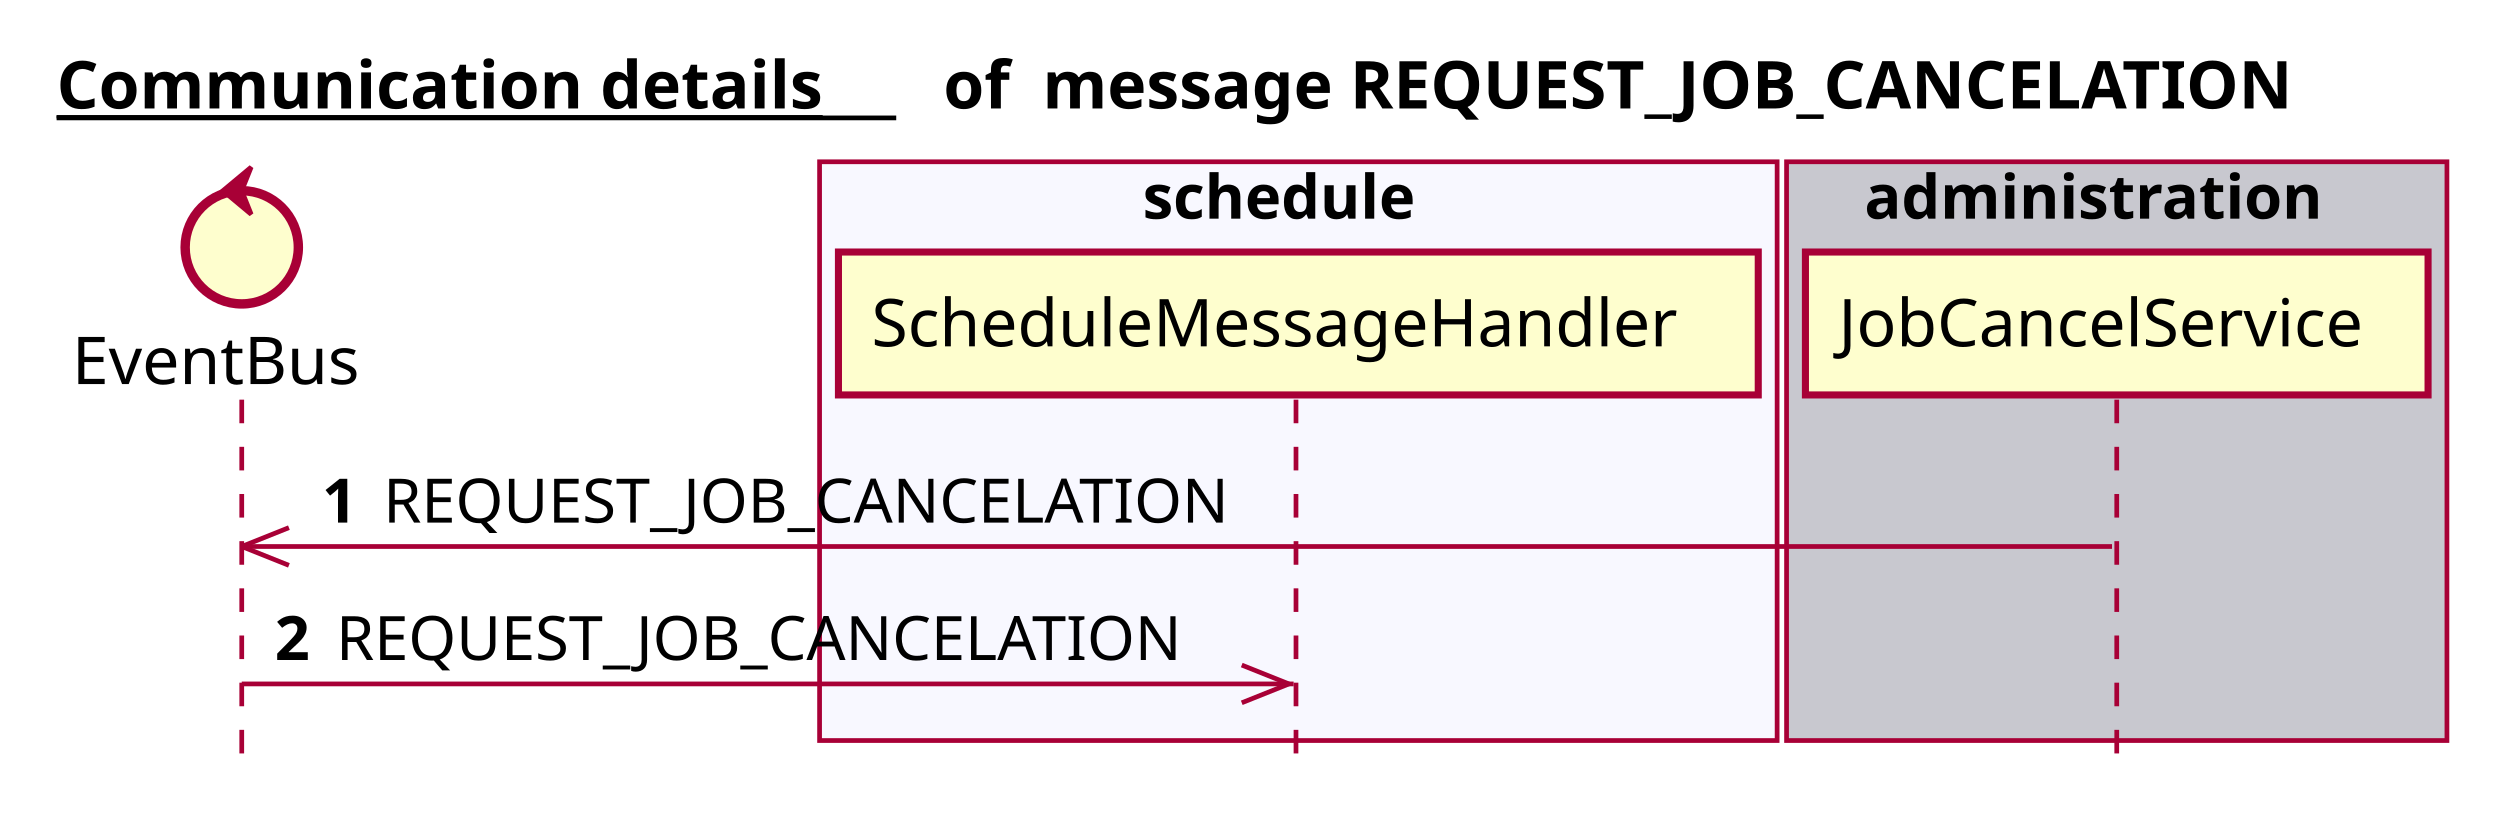
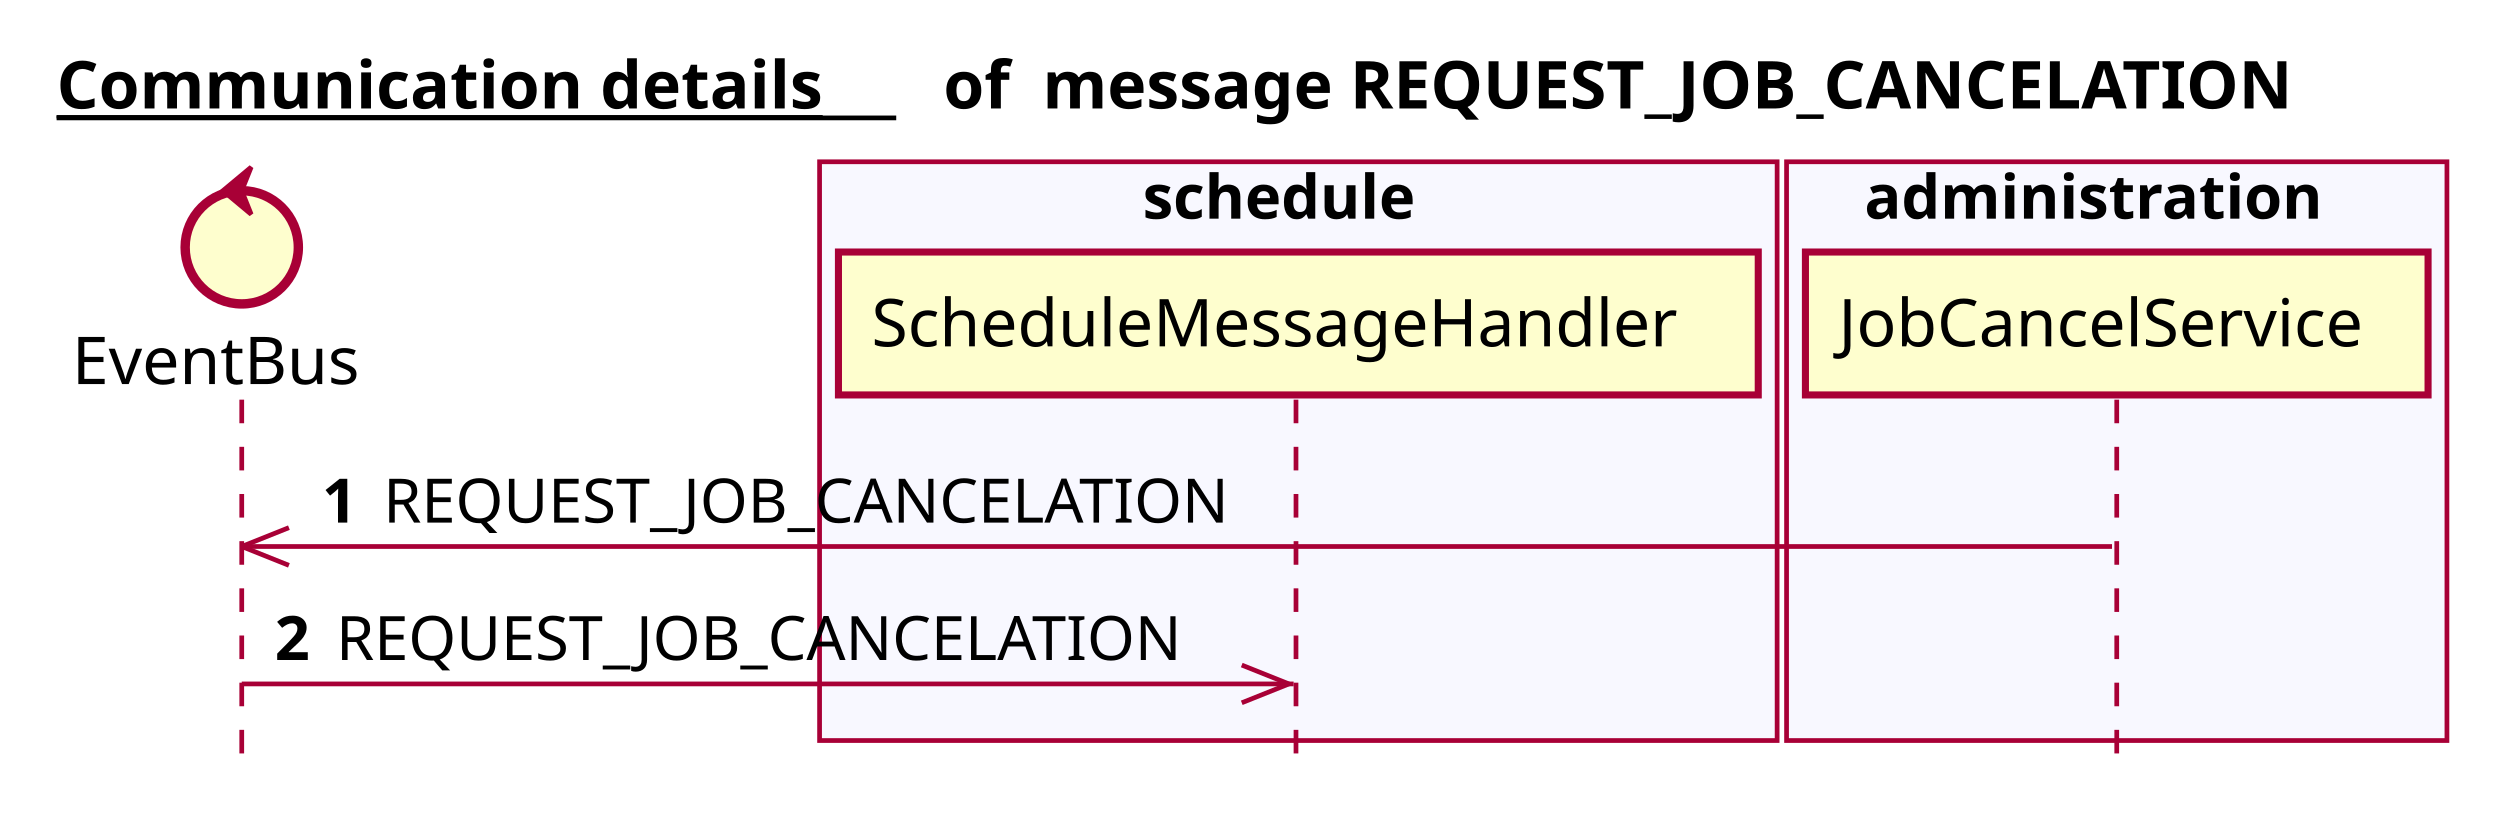
<svg xmlns="http://www.w3.org/2000/svg" contentScriptType="application/ecmascript" contentStyleType="text/css" height="174px" preserveAspectRatio="none" style="width:530px;height:174px;" version="1.1" viewBox="0 0 530 174" width="530px" zoomAndPan="magnify">
  <defs />
  <g>
    <text fill="#000000" font-family="sans-serif" font-size="14" font-weight="bold" lengthAdjust="spacingAndGlyphs" text-decoration="underline" textLength="178" x="12" y="22.995">Communication details</text>
    <line style="stroke: #000000; stroke-width: 1.0;" x1="12" x2="190" y1="24.995" y2="24.995" />
    <text fill="#000000" font-family="sans-serif" font-size="14" font-weight="bold" lengthAdjust="spacingAndGlyphs" textLength="16" x="200" y="22.995">of</text>
    <text fill="#000000" font-family="sans-serif" font-size="14" font-weight="bold" lengthAdjust="spacingAndGlyphs" textLength="297" x="221" y="22.995">message REQUEST_JOB_CANCELATION</text>
    <rect fill="#F8F8FF" height="122.695" style="stroke: #A80036; stroke-width: 1.0;" width="203" x="173.75" y="34.297" />
    <text fill="#000000" font-family="sans-serif" font-size="13" font-weight="bold" lengthAdjust="spacingAndGlyphs" textLength="66" x="242.25" y="46.364">schedule</text>
-     <rect fill="#C8C8CF" height="122.695" style="stroke: #A80036; stroke-width: 1.0;" width="140" x="378.75" y="34.297" />
+     <rect fill="#F8F8FF" height="122.695" style="stroke: #A80036; stroke-width: 1.0;" width="140" x="378.75" y="34.297" />
    <text fill="#000000" font-family="sans-serif" font-size="13" font-weight="bold" lengthAdjust="spacingAndGlyphs" textLength="107" x="395.25" y="46.364">administration</text>
    <line style="stroke: #A80036; stroke-width: 1.0; stroke-dasharray: 5.0,5.0;" x1="51.25" x2="51.25" y1="84.727" y2="162.992" />
    <line style="stroke: #A80036; stroke-width: 1.0; stroke-dasharray: 5.0,5.0;" x1="274.75" x2="274.75" y1="84.727" y2="162.992" />
    <line style="stroke: #A80036; stroke-width: 1.0; stroke-dasharray: 5.0,5.0;" x1="448.75" x2="448.75" y1="84.727" y2="162.992" />
    <text fill="#000000" font-family="sans-serif" font-size="14" lengthAdjust="spacingAndGlyphs" textLength="66" x="15.25" y="81.425">EventBus</text>
    <ellipse cx="51.25" cy="52.43" fill="#FEFECE" rx="12" ry="12" style="stroke: #A80036; stroke-width: 2.0;" />
    <polygon fill="#A80036" points="47.25,40.43,53.25,35.43,51.25,40.43,53.25,45.43,47.25,40.43" style="stroke: #A80036; stroke-width: 1.0;" />
    <rect fill="#FEFECE" height="30.297" style="stroke: #A80036; stroke-width: 1.5;" width="195" x="177.75" y="53.43" />
    <text fill="#000000" font-family="sans-serif" font-size="14" lengthAdjust="spacingAndGlyphs" textLength="181" x="184.75" y="73.425">ScheduleMessageHandler</text>
    <rect fill="#FEFECE" height="30.297" style="stroke: #A80036; stroke-width: 1.5;" width="132" x="382.75" y="53.43" />
    <text fill="#000000" font-family="sans-serif" font-size="14" lengthAdjust="spacingAndGlyphs" textLength="118" x="389.75" y="73.425">JobCancelService</text>
    <line style="stroke: #A80036; stroke-width: 1.0;" x1="51.25" x2="61.25" y1="115.859" y2="111.859" />
    <line style="stroke: #A80036; stroke-width: 1.0;" x1="51.25" x2="61.25" y1="115.859" y2="119.859" />
    <line style="stroke: #A80036; stroke-width: 1.0;" x1="51.25" x2="447.75" y1="115.859" y2="115.859" />
    <text fill="#000000" font-family="sans-serif" font-size="13" font-weight="bold" lengthAdjust="spacingAndGlyphs" textLength="9" x="68.25" y="110.793">1</text>
    <text fill="#000000" font-family="sans-serif" font-size="13" lengthAdjust="spacingAndGlyphs" textLength="187" x="81.25" y="110.793">REQUEST_JOB_CANCELATION</text>
    <line style="stroke: #A80036; stroke-width: 1.0;" x1="273.25" x2="263.25" y1="144.992" y2="140.992" />
    <line style="stroke: #A80036; stroke-width: 1.0;" x1="273.25" x2="263.25" y1="144.992" y2="148.992" />
    <line style="stroke: #A80036; stroke-width: 1.0;" x1="51.25" x2="274.25" y1="144.992" y2="144.992" />
    <text fill="#000000" font-family="sans-serif" font-size="13" font-weight="bold" lengthAdjust="spacingAndGlyphs" textLength="9" x="58.25" y="139.926">2</text>
    <text fill="#000000" font-family="sans-serif" font-size="13" lengthAdjust="spacingAndGlyphs" textLength="187" x="71.25" y="139.926">REQUEST_JOB_CANCELATION</text>
  </g>
</svg>
